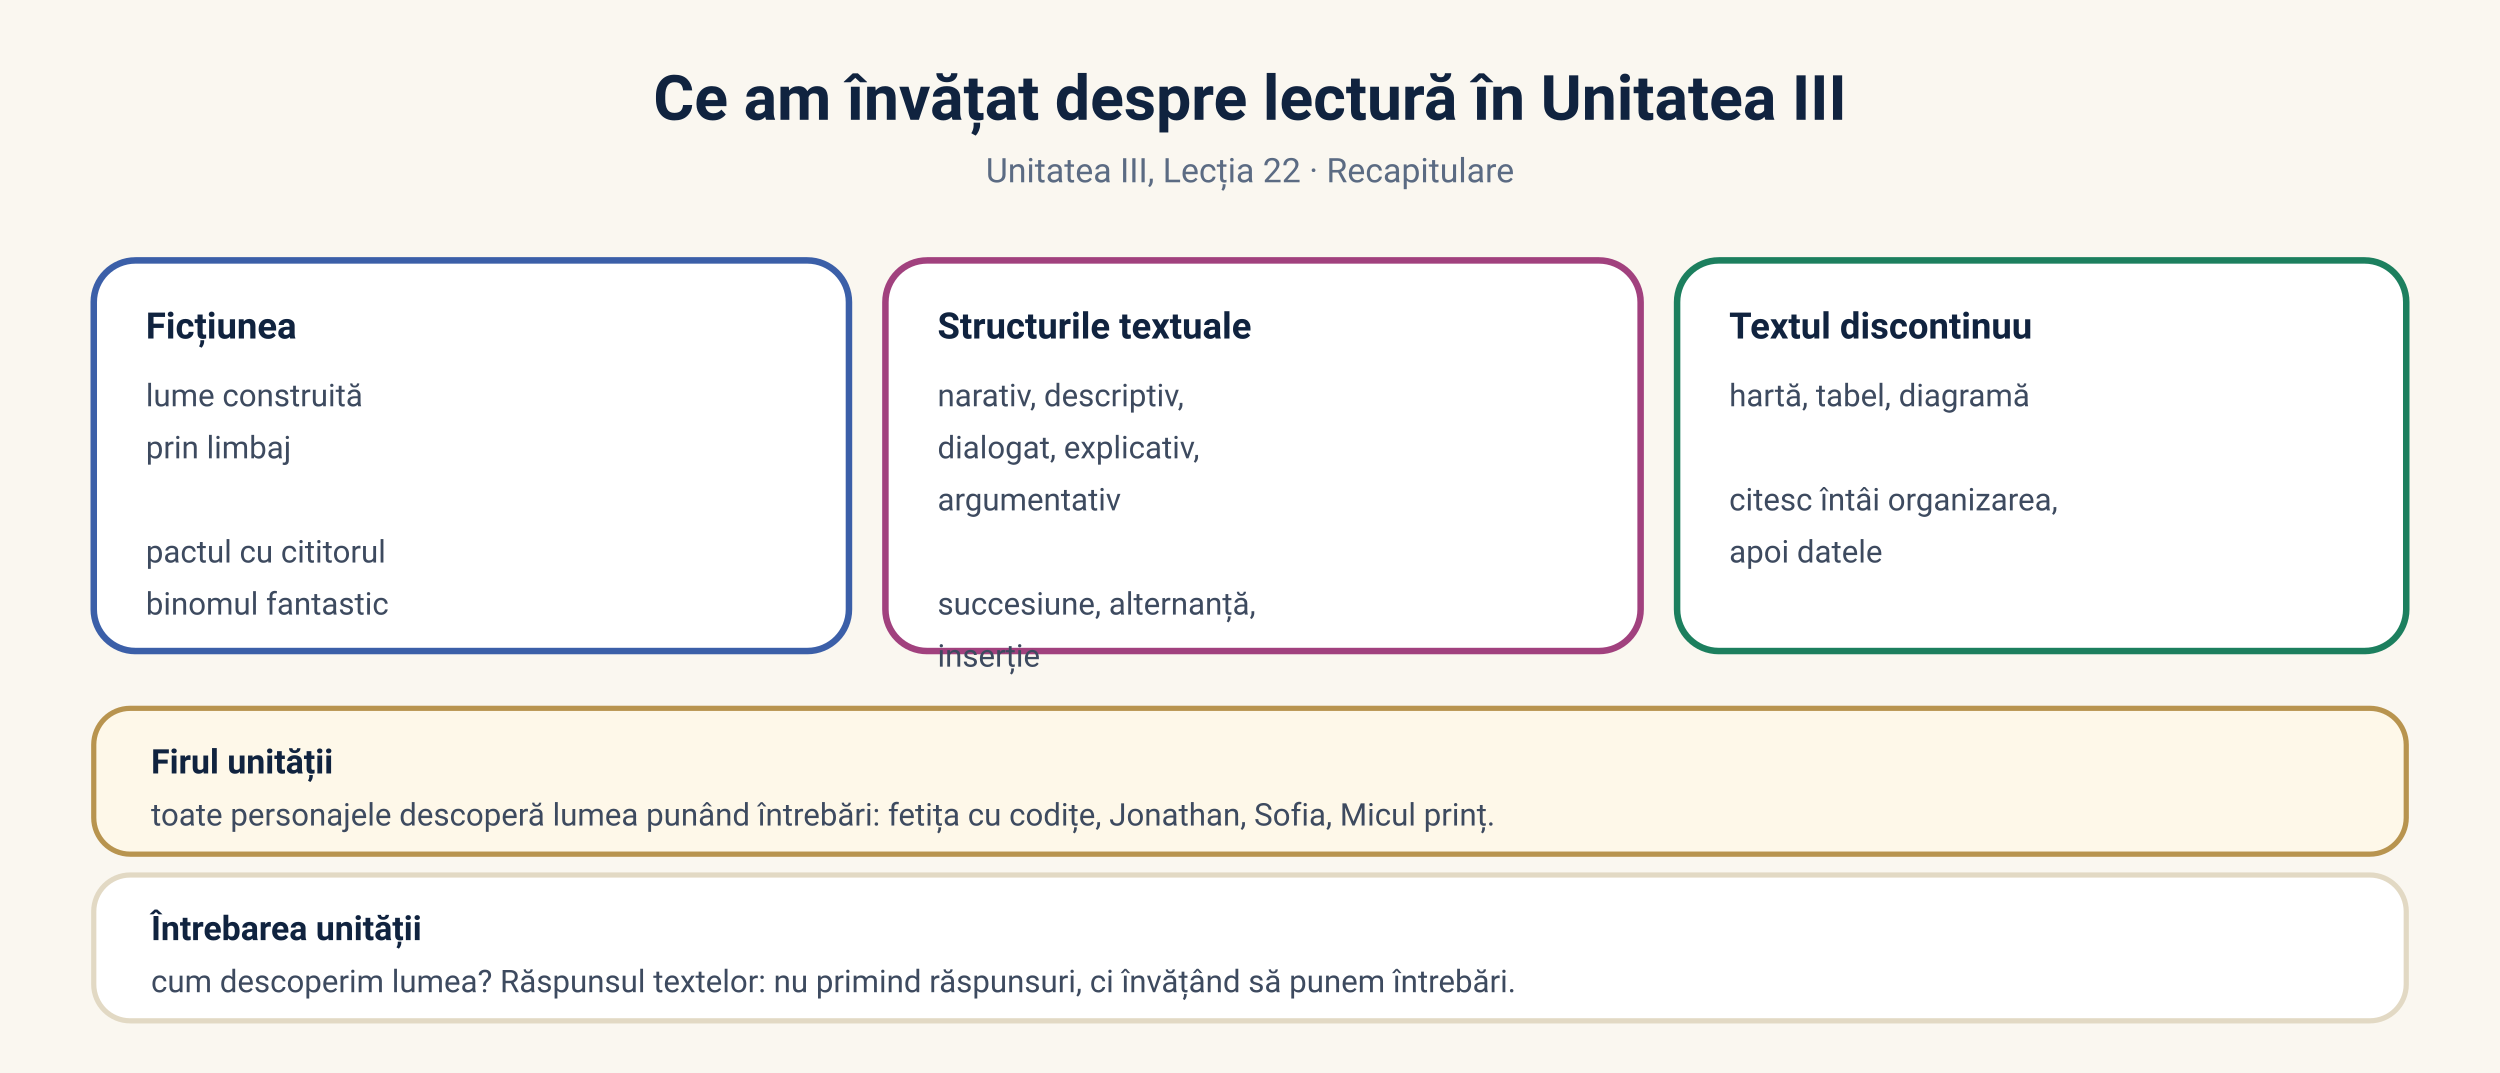
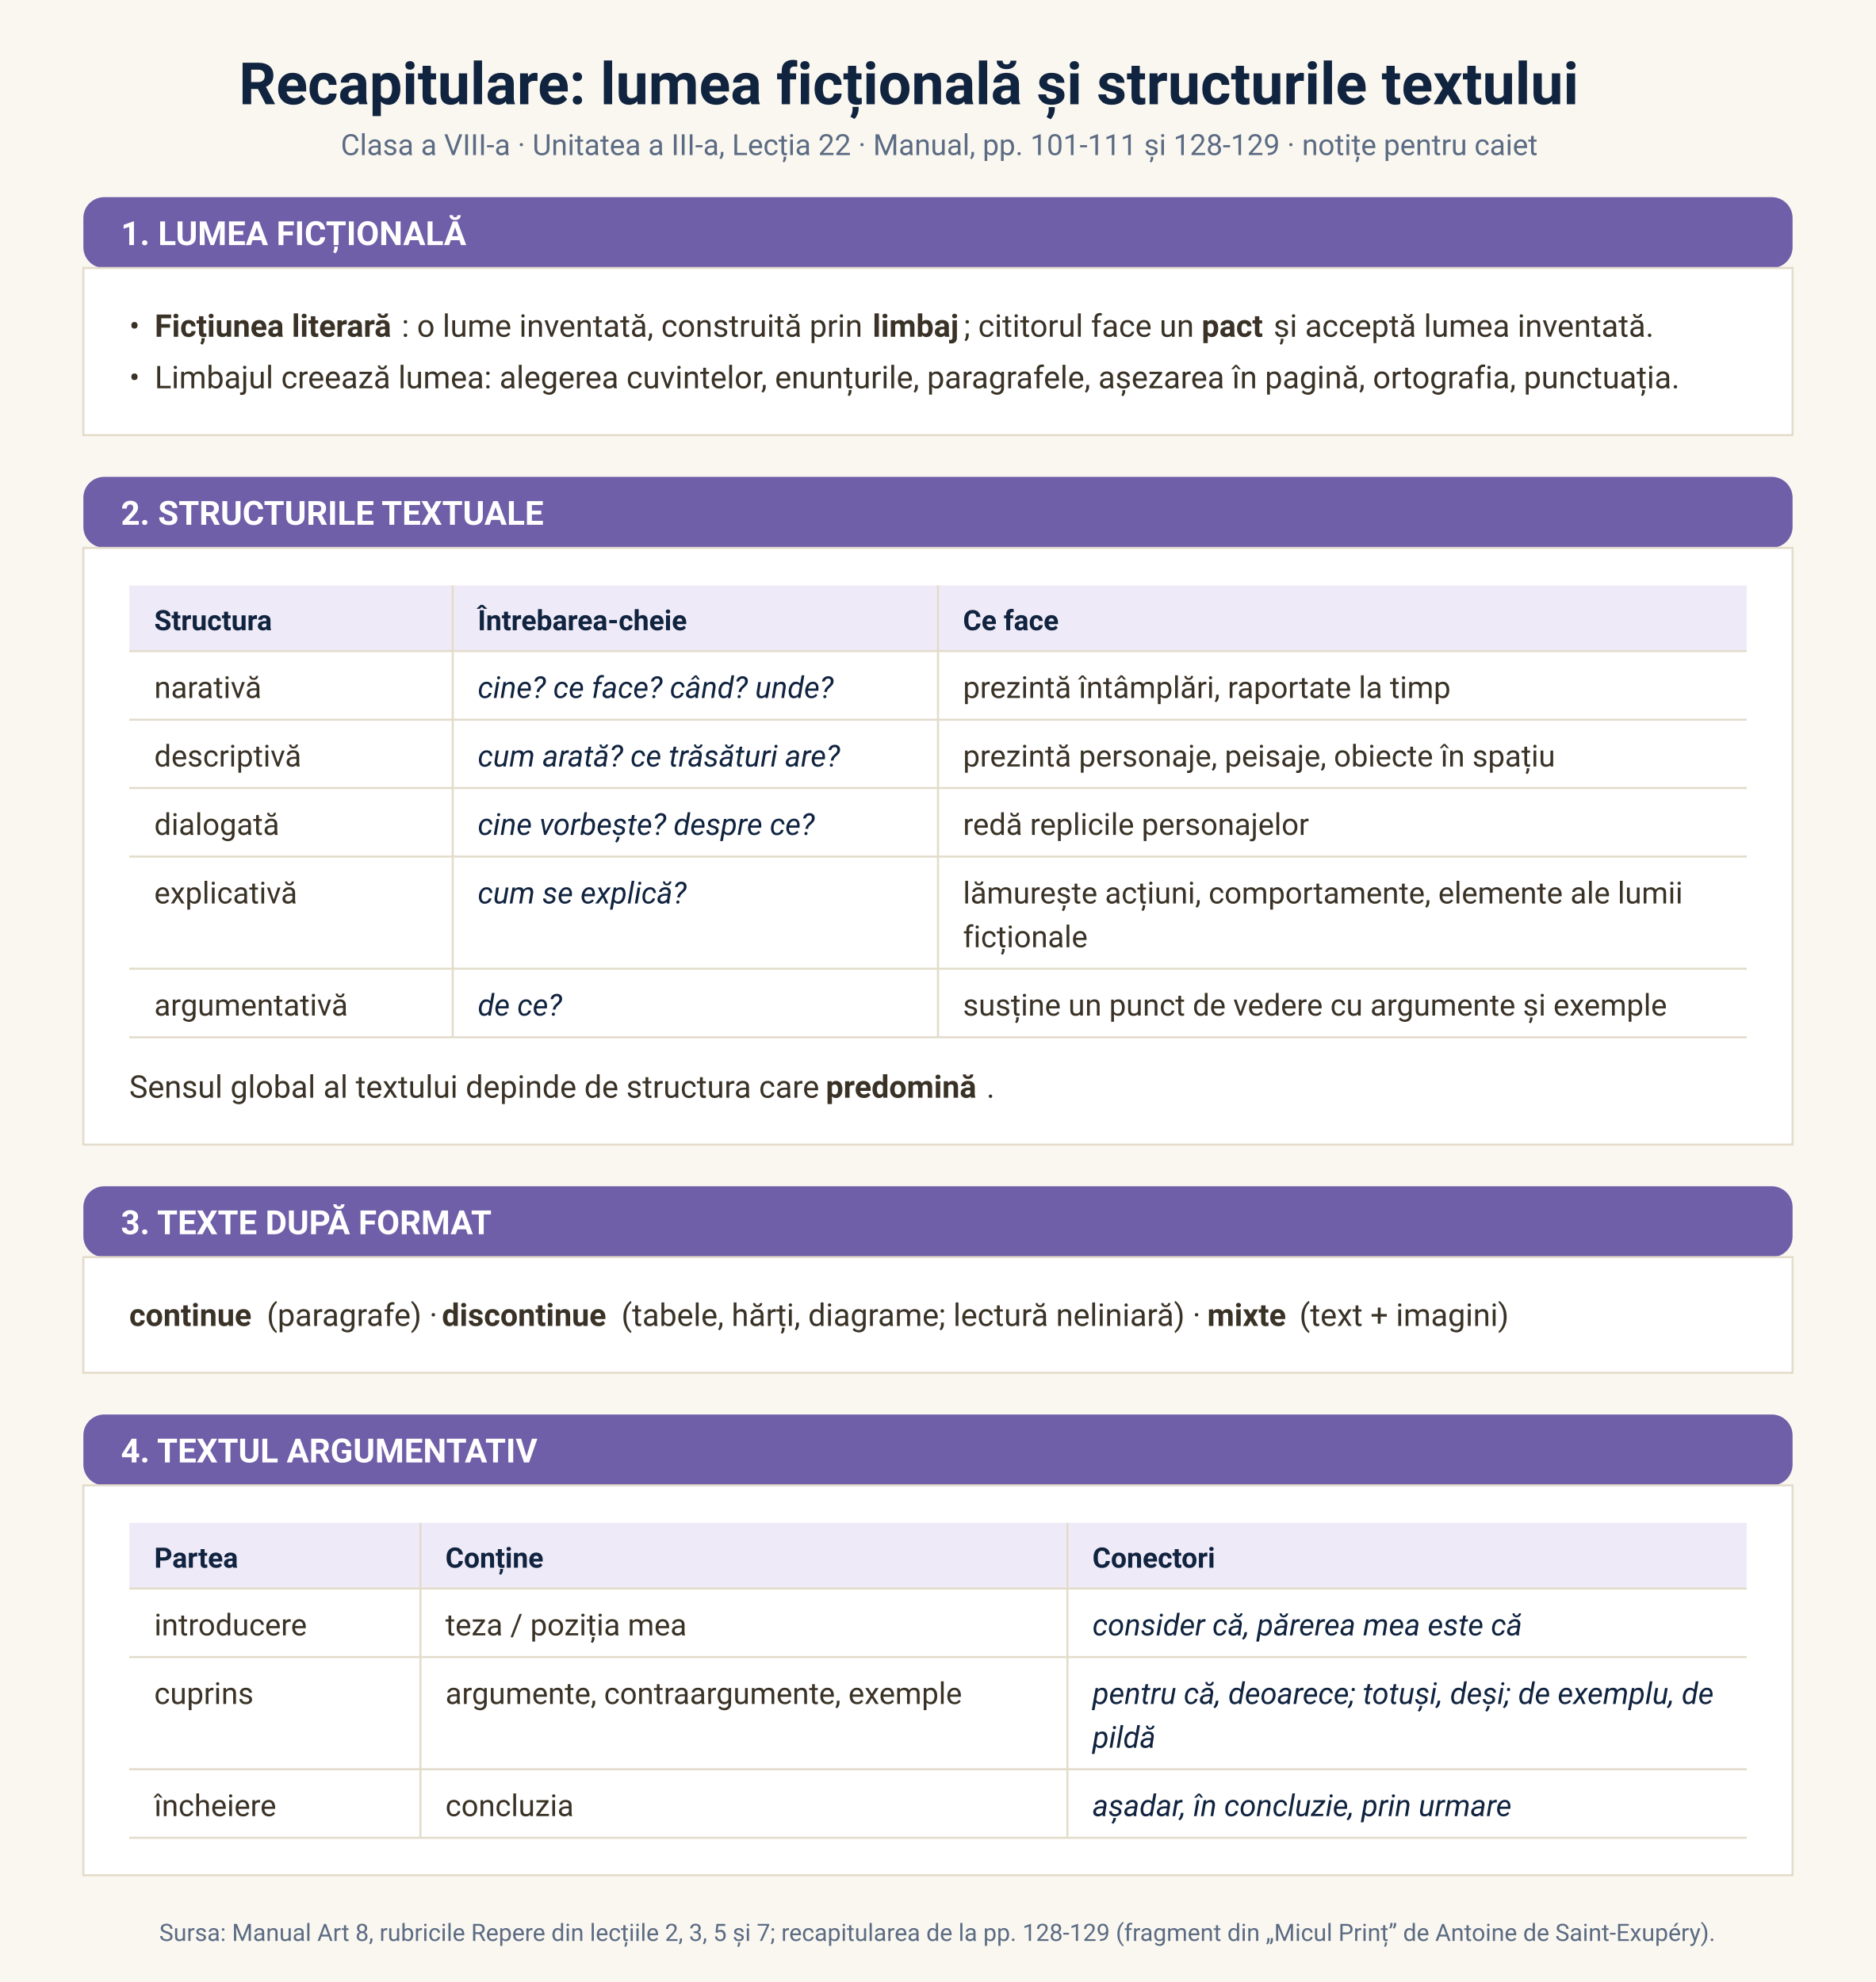
- <svg xmlns="http://www.w3.org/2000/svg" viewBox="0 0 960 412" font-family="'Segoe UI', 'Plus Jakarta Sans', -apple-system, Roboto, sans-serif">
-   <rect width="960" height="412" fill="#faf7f0" />
-   <text x="480" y="46" text-anchor="middle" font-size="24" font-weight="700" fill="#10233f">Ce am învățat despre lectură în Unitatea III</text>
-   <text x="480" y="70" text-anchor="middle" font-size="13" fill="#5b6b83">Unitatea III, Lecția 22 · Recapitulare</text>
-   <rect x="36" y="100" width="290" height="150" rx="16" fill="#ffffff" stroke="#3b5fa8" stroke-width="2.5" />
-   <text x="56" y="130" font-size="14" font-weight="700" fill="#10233f">Ficțiunea</text>
-   <text x="56" y="156" font-size="12" fill="#3d4a5f">lume construită</text>
-   <text x="56" y="176" font-size="12" fill="#3d4a5f">prin limbaj</text>
-   <text x="56" y="196" font-size="12" fill="#3d4a5f" />
-   <text x="56" y="216" font-size="12" fill="#3d4a5f">pactul cu cititorul</text>
-   <text x="56" y="236" font-size="12" fill="#3d4a5f">binomul fantastic</text>
-   <rect x="340" y="100" width="290" height="150" rx="16" fill="#ffffff" stroke="#a1417e" stroke-width="2.5" />
-   <text x="360" y="130" font-size="14" font-weight="700" fill="#10233f">Structurile textuale</text>
-   <text x="360" y="156" font-size="12" fill="#3d4a5f">narativ, descriptiv,</text>
-   <text x="360" y="176" font-size="12" fill="#3d4a5f">dialogat, explicativ,</text>
-   <text x="360" y="196" font-size="12" fill="#3d4a5f">argumentativ</text>
-   <text x="360" y="216" font-size="12" fill="#3d4a5f" />
-   <text x="360" y="236" font-size="12" fill="#3d4a5f">succesiune, alternanță,</text>
-   <text x="360" y="256" font-size="12" fill="#3d4a5f">inserție</text>
-   <rect x="644" y="100" width="280" height="150" rx="16" fill="#ffffff" stroke="#1c7f5e" stroke-width="2.5" />
-   <text x="664" y="130" font-size="14" font-weight="700" fill="#10233f">Textul discontinuu</text>
-   <text x="664" y="156" font-size="12" fill="#3d4a5f">hartă, tabel, diagramă</text>
-   <text x="664" y="176" font-size="12" fill="#3d4a5f" />
-   <text x="664" y="196" font-size="12" fill="#3d4a5f">citesc întâi organizarea,</text>
-   <text x="664" y="216" font-size="12" fill="#3d4a5f">apoi datele</text>
-   <rect x="36" y="272" width="888" height="56" rx="14" fill="#fef8e9" stroke="#b8944f" stroke-width="2" />
-   <text x="58" y="297" font-size="13" font-weight="700" fill="#10233f">Firul unității</text>
-   <text x="58" y="317" font-size="12" fill="#3d4a5f">toate personajele descoperă lumea punând întrebări: fetița cu codițe, Jonathan, Sofia, Micul prinț.</text>
-   <rect x="36" y="336" width="888" height="56" rx="14" fill="#ffffff" stroke="#e2d9c4" stroke-width="2" />
-   <text x="58" y="361" font-size="13" font-weight="700" fill="#10233f">Întrebarea unității</text>
-   <text x="58" y="381" font-size="12" fill="#3d4a5f">cum descoperim lumea? Răspunsul textelor: nu primind răspunsuri, ci învățând să punem întrebări.</text>
+ <svg xmlns="http://www.w3.org/2000/svg" viewBox="0 0 900 951" font-family="'Segoe UI', 'Plus Jakarta Sans', -apple-system, Roboto, sans-serif">
+   <rect width="900" height="951" fill="#faf7f0" />
+   <text x="114.6" y="50.0" font-size="28" fill="#10233f" font-weight="700" textLength="672.3" lengthAdjust="spacing">Recapitulare: lumea ficțională și structurile textului</text>
+   <text x="163.5" y="74.4" font-size="14" fill="#5b6b83" textLength="573.0" lengthAdjust="spacing">Clasa a VIII-a · Unitatea a III-a, Lecția 22 · Manual, pp. 101-111 și 128-129 · notițe pentru caiet</text>
+   <rect x="40" y="94.6" width="820" height="34" rx="10" fill="#6f5ea8" />
+   <text x="58" y="117.6" font-size="16" font-weight="700" fill="#ffffff">1. LUMEA FICȚIONALĂ</text>
+   <rect x="40" y="128.6" width="820" height="80.2" fill="#ffffff" stroke="#e3dccb" />
+   <text x="62.0" y="161.6" font-size="15" fill="#3a3226">•</text>
+   <text x="74.2" y="161.6" font-size="15" fill="#3a3226" font-weight="700" textLength="118.5" lengthAdjust="spacing">Ficțiunea literară</text>
+   <text x="192.7" y="161.6" font-size="15" fill="#3a3226" textLength="221.8" lengthAdjust="spacing">: o lume inventată, construită prin</text>
+   <text x="418.6" y="161.6" font-size="15" fill="#3a3226" font-weight="700" textLength="43.8" lengthAdjust="spacing">limbaj</text>
+   <text x="462.4" y="161.6" font-size="15" fill="#3a3226" textLength="110.1" lengthAdjust="spacing">; cititorul face un</text>
+   <text x="576.5" y="161.6" font-size="15" fill="#3a3226" font-weight="700" textLength="30.4" lengthAdjust="spacing">pact</text>
+   <text x="611.0" y="161.6" font-size="15" fill="#3a3226" textLength="177.9" lengthAdjust="spacing">și acceptă lumea inventată.</text>
+   <text x="62.0" y="186.3" font-size="15" fill="#3a3226">•</text>
+   <text x="74.2" y="186.3" font-size="15" fill="#3a3226" textLength="728.2" lengthAdjust="spacing">Limbajul creează lumea: alegerea cuvintelor, enunțurile, paragrafele, așezarea în pagină, ortografia, punctuația.</text>
+   <rect x="40" y="228.8" width="820" height="34" rx="10" fill="#6f5ea8" />
+   <text x="58" y="251.8" font-size="16" font-weight="700" fill="#ffffff">2. STRUCTURILE TEXTUALE</text>
+   <rect x="40" y="262.9" width="820" height="286.3" fill="#ffffff" stroke="#e3dccb" />
+   <rect x="62.0" y="280.9" width="776.0" height="31.6" fill="#efeaf8" />
+   <text x="74.0" y="302.4" font-size="13.5" fill="#10233f" font-weight="700" textLength="59.1" lengthAdjust="spacing">Structura</text>
+   <text x="229.2" y="302.4" font-size="13.5" fill="#10233f" font-weight="700" textLength="104.5" lengthAdjust="spacing">Întrebarea-cheie</text>
+   <text x="462.0" y="302.4" font-size="13.5" fill="#10233f" font-weight="700" textLength="45.6" lengthAdjust="spacing">Ce face</text>
+   <line x1="62.0" y1="312.4" x2="838.0" y2="312.4" stroke="#e3dccb" />
+   <text x="74.0" y="334.9" font-size="14.5" fill="#3a3226" textLength="50.9" lengthAdjust="spacing">narativă</text>
+   <text x="229.2" y="334.9" font-size="14.5" fill="#10233f" font-style="italic" textLength="166.5" lengthAdjust="spacing">cine? ce face? când? unde?</text>
+   <text x="462.0" y="334.9" font-size="14.5" fill="#3a3226" textLength="234.9" lengthAdjust="spacing">prezintă întâmplări, raportate la timp</text>
+   <line x1="62.0" y1="345.3" x2="838.0" y2="345.3" stroke="#e3dccb" />
+   <text x="74.0" y="367.8" font-size="14.5" fill="#3a3226" textLength="68.7" lengthAdjust="spacing">descriptivă</text>
+   <text x="229.2" y="367.8" font-size="14.5" fill="#10233f" font-style="italic" textLength="175.2" lengthAdjust="spacing">cum arată? ce trăsături are?</text>
+   <text x="462.0" y="367.8" font-size="14.5" fill="#3a3226" textLength="282.0" lengthAdjust="spacing">prezintă personaje, peisaje, obiecte în spațiu</text>
+   <line x1="62.0" y1="378.1" x2="838.0" y2="378.1" stroke="#e3dccb" />
+   <text x="74.0" y="400.6" font-size="14.5" fill="#3a3226" textLength="59.7" lengthAdjust="spacing">dialogată</text>
+   <text x="229.2" y="400.6" font-size="14.5" fill="#10233f" font-style="italic" textLength="156.3" lengthAdjust="spacing">cine vorbește? despre ce?</text>
+   <text x="462.0" y="400.6" font-size="14.5" fill="#3a3226" textLength="165.3" lengthAdjust="spacing">redă replicile personajelor</text>
+   <line x1="62.0" y1="411.0" x2="838.0" y2="411.0" stroke="#e3dccb" />
+   <text x="74.0" y="433.5" font-size="14.5" fill="#3a3226" textLength="66.6" lengthAdjust="spacing">explicativă</text>
+   <text x="229.2" y="433.5" font-size="14.5" fill="#10233f" font-style="italic" textLength="97.3" lengthAdjust="spacing">cum se explică?</text>
+   <text x="462.0" y="433.5" font-size="14.5" fill="#3a3226" textLength="343.1" lengthAdjust="spacing">lămurește acțiuni, comportamente, elemente ale lumii</text>
+   <text x="462.0" y="454.5" font-size="14.5" fill="#3a3226" textLength="58.3" lengthAdjust="spacing">ficționale</text>
+   <line x1="62.0" y1="464.8" x2="838.0" y2="464.8" stroke="#e3dccb" />
+   <text x="74.0" y="487.3" font-size="14.5" fill="#3a3226" textLength="92.6" lengthAdjust="spacing">argumentativă</text>
+   <text x="229.2" y="487.3" font-size="14.5" fill="#10233f" font-style="italic" textLength="38.6" lengthAdjust="spacing">de ce?</text>
+   <text x="462.0" y="487.3" font-size="14.5" fill="#3a3226" textLength="336.8" lengthAdjust="spacing">susține un punct de vedere cu argumente și exemple</text>
+   <line x1="62.0" y1="497.7" x2="838.0" y2="497.7" stroke="#e3dccb" />
+   <line x1="217.2" y1="280.9" x2="217.2" y2="497.7" stroke="#e3dccb" />
+   <line x1="450.0" y1="280.9" x2="450.0" y2="497.7" stroke="#e3dccb" />
+   <text x="62.0" y="526.7" font-size="15" fill="#3a3226" textLength="330.1" lengthAdjust="spacing">Sensul global al textului depinde de structura care</text>
+   <text x="396.2" y="526.7" font-size="15" fill="#3a3226" font-weight="700" textLength="77.1" lengthAdjust="spacing">predomină</text>
+   <text x="473.3" y="526.7" font-size="15" fill="#3a3226" textLength="3.3" lengthAdjust="spacing">.</text>
+   <rect x="40" y="569.2" width="820" height="34" rx="10" fill="#6f5ea8" />
+   <text x="58" y="592.2" font-size="16" font-weight="700" fill="#ffffff">3. TEXTE DUPĂ FORMAT</text>
+   <rect x="40" y="603.2" width="820" height="55.5" fill="#ffffff" stroke="#e3dccb" />
+   <text x="62.0" y="636.2" font-size="15" fill="#3a3226" font-weight="700" textLength="62.0" lengthAdjust="spacing">continue</text>
+   <text x="128.0" y="636.2" font-size="15" fill="#3a3226" textLength="79.9" lengthAdjust="spacing">(paragrafe) ·</text>
+   <text x="212.0" y="636.2" font-size="15" fill="#3a3226" font-weight="700" textLength="82.0" lengthAdjust="spacing">discontinue</text>
+   <text x="298.1" y="636.2" font-size="15" fill="#3a3226" textLength="277.1" lengthAdjust="spacing">(tabele, hărți, diagrame; lectură neliniară) ·</text>
+   <text x="579.2" y="636.2" font-size="15" fill="#3a3226" font-weight="700" textLength="40.2" lengthAdjust="spacing">mixte</text>
+   <text x="623.4" y="636.2" font-size="15" fill="#3a3226" textLength="100.9" lengthAdjust="spacing">(text + imagini)</text>
+   <rect x="40" y="678.7" width="820" height="34" rx="10" fill="#6f5ea8" />
+   <text x="58" y="701.7" font-size="16" font-weight="700" fill="#ffffff">4. TEXTUL ARGUMENTATIV</text>
+   <rect x="40" y="712.7" width="820" height="187.1" fill="#ffffff" stroke="#e3dccb" />
+   <rect x="62.0" y="730.7" width="776.0" height="31.6" fill="#efeaf8" />
+   <text x="74.0" y="752.2" font-size="13.5" fill="#10233f" font-weight="700" textLength="40.8" lengthAdjust="spacing">Partea</text>
+   <text x="213.7" y="752.2" font-size="13.5" fill="#10233f" font-weight="700" textLength="49.4" lengthAdjust="spacing">Conține</text>
+   <text x="524.1" y="752.2" font-size="13.5" fill="#10233f" font-weight="700" textLength="61.3" lengthAdjust="spacing">Conectori</text>
+   <line x1="62.0" y1="762.2" x2="838.0" y2="762.2" stroke="#e3dccb" />
+   <text x="74.0" y="784.7" font-size="14.5" fill="#3a3226" textLength="73.9" lengthAdjust="spacing">introducere</text>
+   <text x="213.7" y="784.7" font-size="14.5" fill="#3a3226" textLength="114.1" lengthAdjust="spacing">teza / poziția mea</text>
+   <text x="524.1" y="784.7" font-size="14.5" fill="#10233f" font-style="italic" textLength="203.4" lengthAdjust="spacing">consider că, părerea mea este că</text>
+   <line x1="62.0" y1="795.1" x2="838.0" y2="795.1" stroke="#e3dccb" />
+   <text x="74.0" y="817.6" font-size="14.5" fill="#3a3226" textLength="46.4" lengthAdjust="spacing">cuprins</text>
+   <text x="213.7" y="817.6" font-size="14.5" fill="#3a3226" textLength="249.0" lengthAdjust="spacing">argumente, contraargumente, exemple</text>
+   <text x="524.1" y="817.6" font-size="14.5" fill="#10233f" font-style="italic" textLength="297.2" lengthAdjust="spacing">pentru că, deoarece; totuși, deși; de exemplu, de</text>
+   <text x="524.1" y="838.6" font-size="14.5" fill="#10233f" font-style="italic" textLength="31.0" lengthAdjust="spacing">pildă</text>
+   <line x1="62.0" y1="848.9" x2="838.0" y2="848.9" stroke="#e3dccb" />
+   <text x="74.0" y="871.4" font-size="14.5" fill="#3a3226" textLength="57.9" lengthAdjust="spacing">încheiere</text>
+   <text x="213.7" y="871.4" font-size="14.5" fill="#3a3226" textLength="59.3" lengthAdjust="spacing">concluzia</text>
+   <text x="524.1" y="871.4" font-size="14.5" fill="#10233f" font-style="italic" textLength="205.2" lengthAdjust="spacing">așadar, în concluzie, prin urmare</text>
+   <line x1="62.0" y1="881.8" x2="838.0" y2="881.8" stroke="#e3dccb" />
+   <line x1="201.7" y1="730.7" x2="201.7" y2="881.8" stroke="#e3dccb" />
+   <line x1="512.1" y1="730.7" x2="512.1" y2="881.8" stroke="#e3dccb" />
+   <text x="76.4" y="931.3" font-size="11.5" fill="#5b6b83" textLength="747.1" lengthAdjust="spacing">Sursa: Manual Art 8, rubricile Repere din lecțiile 2, 3, 5 și 7; recapitularea de la pp. 128-129 (fragment din „Micul Prinț” de Antoine de Saint-Exupéry).</text>
</svg>
